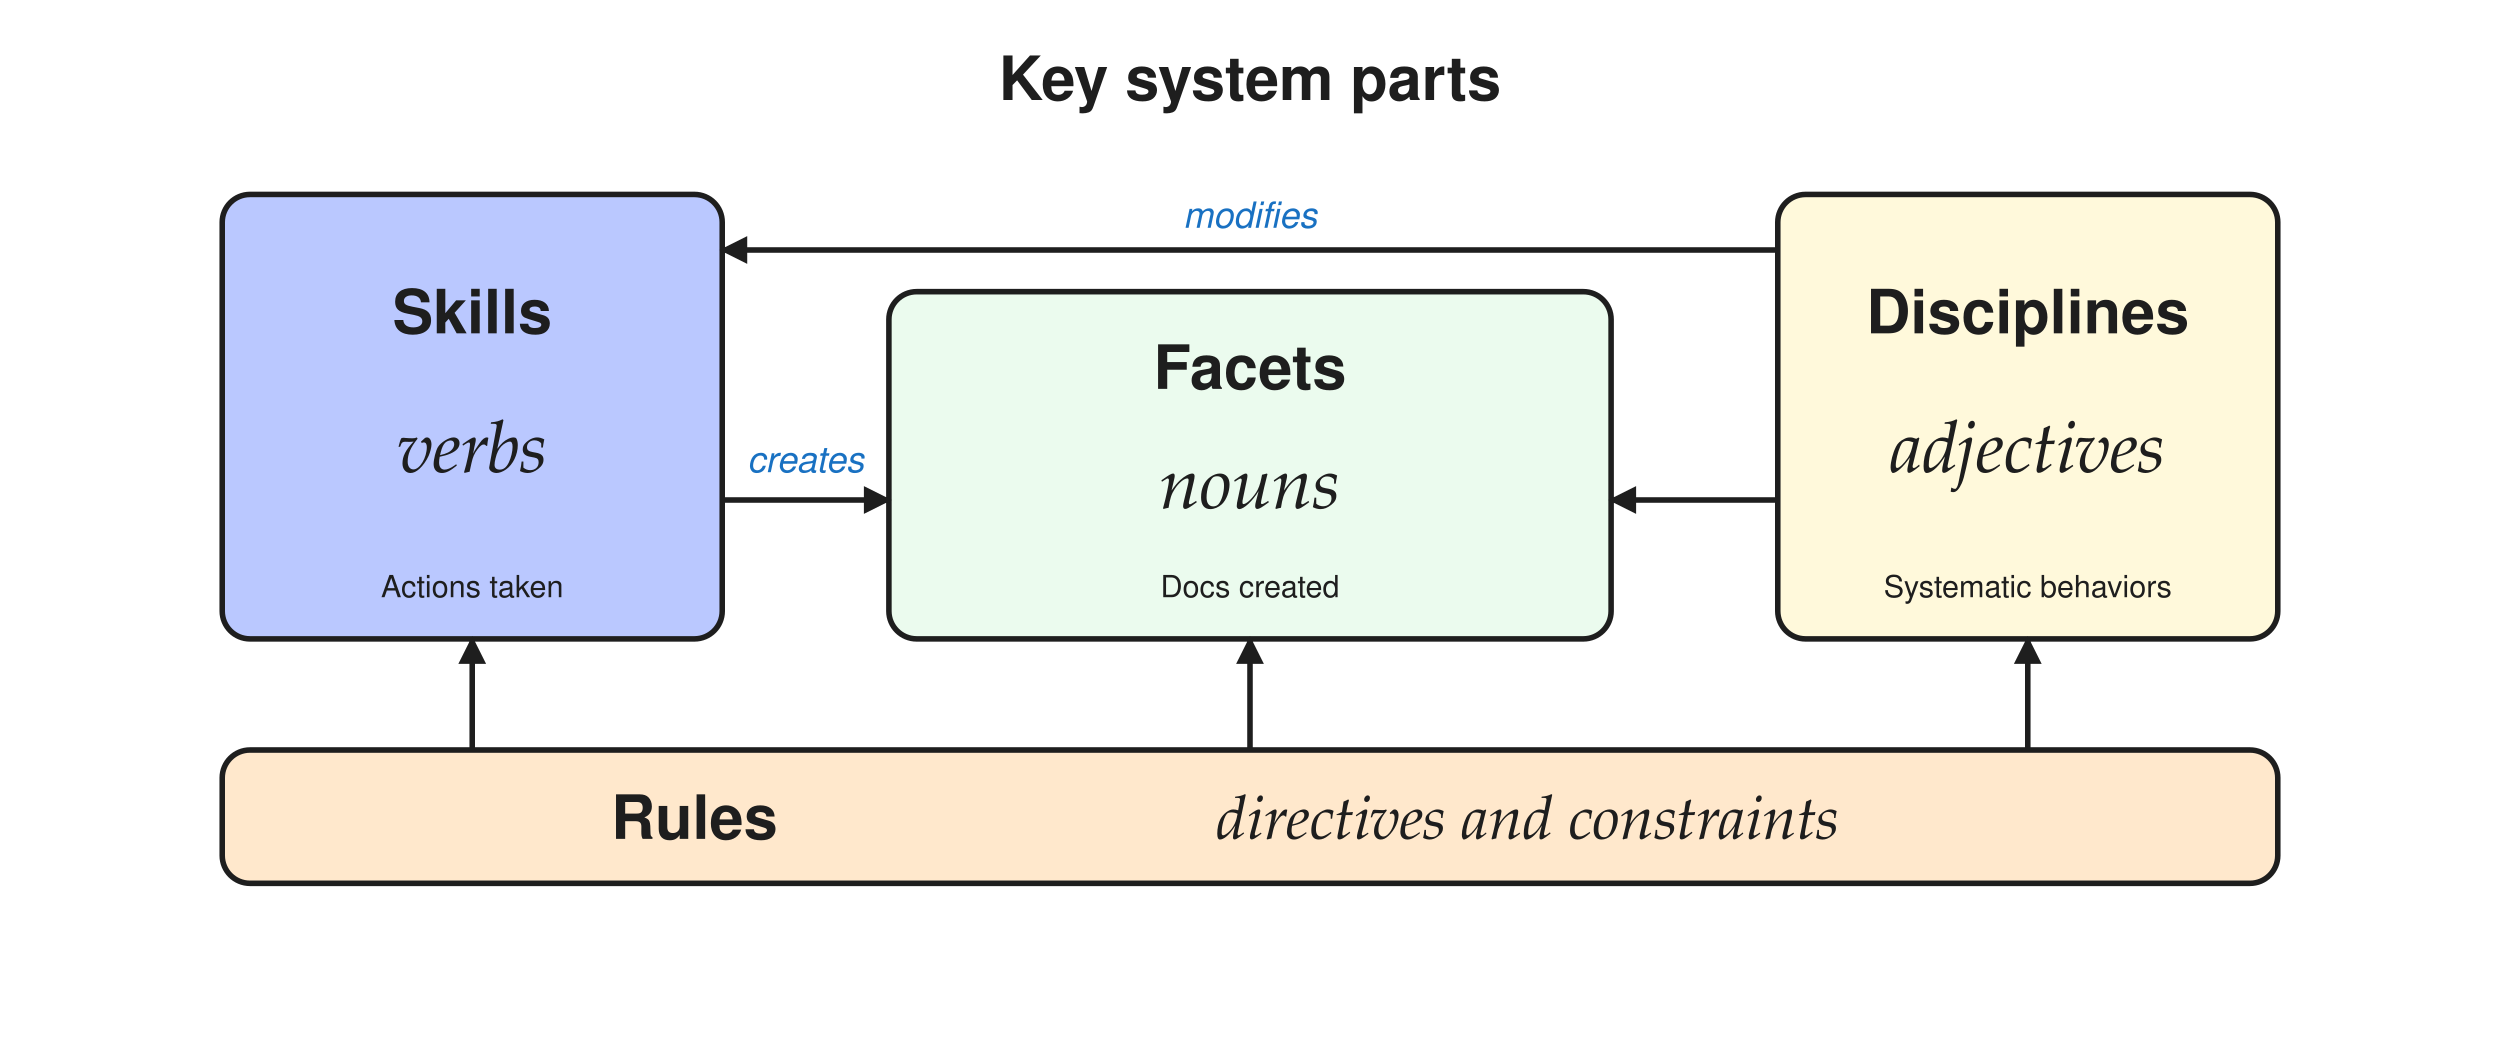
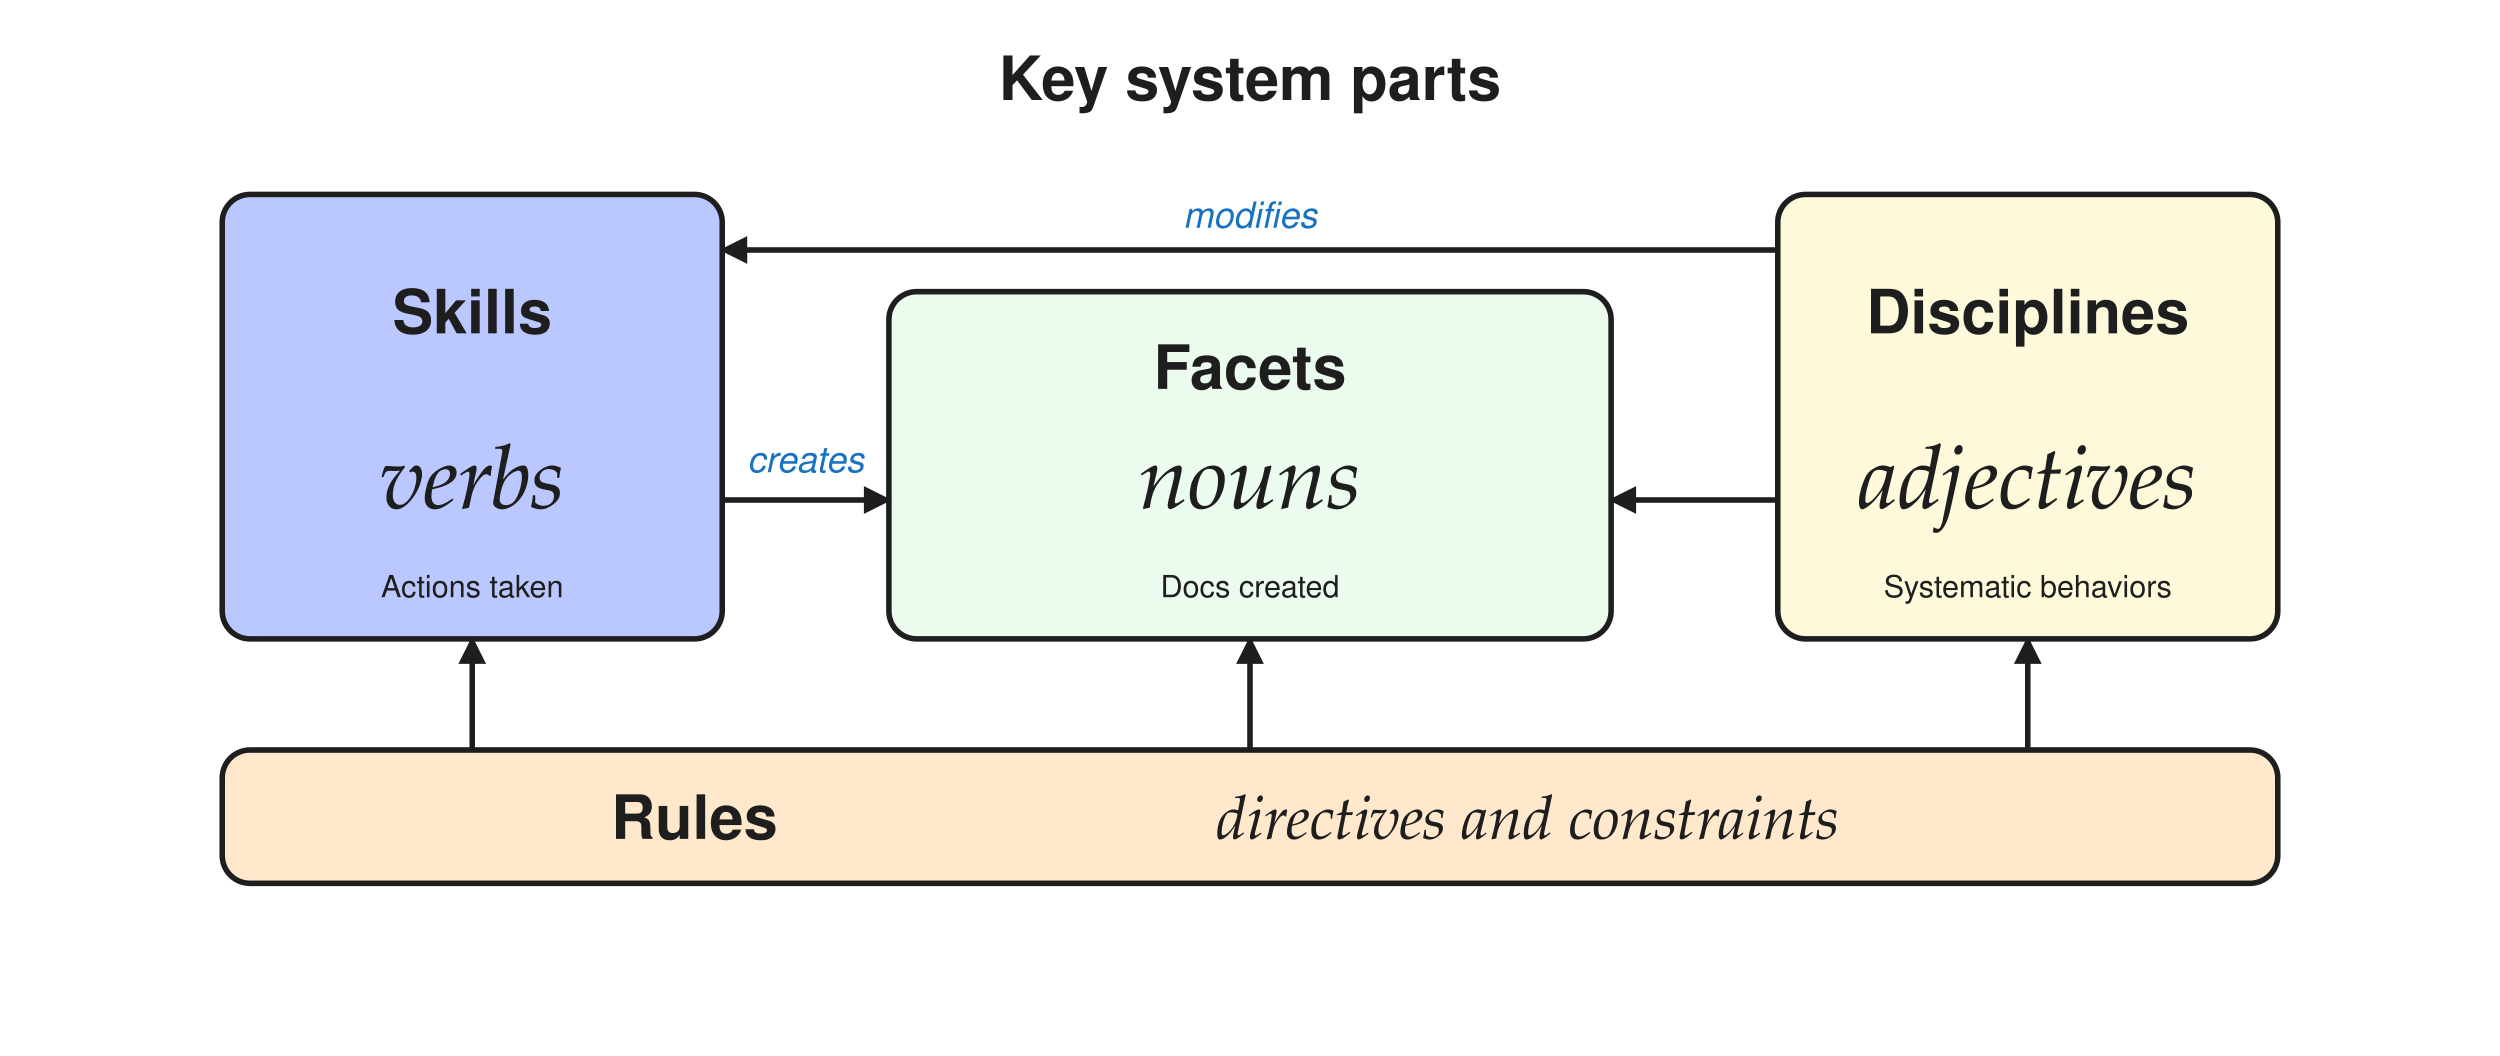
<svg xmlns="http://www.w3.org/2000/svg" viewBox="0 0 900 380" width="900" height="380" style="background:white" font-family="Helvetica, Arial, sans-serif">
  <defs>
    <marker id="arrowhead" viewBox="0 0 10 10" refX="9" refY="5" markerWidth="5" markerHeight="5" orient="auto-start-reverse">
      <polygon points="0,0 10,5 0,10" fill="#1e1e1e" />
    </marker>
  </defs>
  <text id="title" x="450" y="36" font-size="22" font-weight="600" text-anchor="middle" fill="#1e1e1e">Key system parts</text>
  <rect id="skills-box" x="80" y="70" width="180" height="160" rx="10" fill="#bac8ff" stroke="#1e1e1e" stroke-width="2" />
  <text id="skills-title" x="170" y="120" font-size="22" font-weight="600" text-anchor="middle" fill="#1e1e1e">Skills</text>
-   <text id="skills-subtitle" x="170" y="170" font-size="26" font-style="italic" text-anchor="middle" font-family="Palatino, 'Palatino Linotype', Georgia, serif" fill="#1e1e1e">verbs</text>
+   <text id="skills-subtitle" x="170" y="183" font-size="32" font-style="italic" text-anchor="middle" font-family="Palatino, 'Palatino Linotype', Georgia, serif" fill="#1e1e1e">verbs</text>
  <text id="skills-small" x="170" y="215" font-size="11" text-anchor="middle" fill="#1e1e1e">Actions taken</text>
  <rect id="facets-box" x="320" y="105" width="260" height="125" rx="10" fill="#ebfbee" stroke="#1e1e1e" stroke-width="2" />
  <text id="facets-title" x="450" y="140" font-size="22" font-weight="600" text-anchor="middle" fill="#1e1e1e">Facets</text>
-   <text id="facets-subtitle" x="450" y="183" font-size="26" font-style="italic" text-anchor="middle" font-family="Palatino, 'Palatino Linotype', Georgia, serif" fill="#1e1e1e">nouns</text>
+   <text id="facets-subtitle" x="450" y="183" font-size="32" font-style="italic" text-anchor="middle" font-family="Palatino, 'Palatino Linotype', Georgia, serif" fill="#1e1e1e">nouns</text>
  <text id="facets-small" x="450" y="215" font-size="11" text-anchor="middle" fill="#1e1e1e">Docs created</text>
  <rect id="disciplines-box" x="640" y="70" width="180" height="160" rx="10" fill="#fff9db" stroke="#1e1e1e" stroke-width="2" />
  <text id="disciplines-title" x="730" y="120" font-size="22" font-weight="600" text-anchor="middle" fill="#1e1e1e">Disciplines</text>
-   <text id="disciplines-subtitle" x="730" y="170" font-size="26" font-style="italic" text-anchor="middle" font-family="Palatino, 'Palatino Linotype', Georgia, serif" fill="#1e1e1e">adjectives</text>
+   <text id="disciplines-subtitle" x="730" y="183" font-size="32" font-style="italic" text-anchor="middle" font-family="Palatino, 'Palatino Linotype', Georgia, serif" fill="#1e1e1e">adjectives</text>
  <text id="disciplines-small" x="730" y="215" font-size="11" text-anchor="middle" fill="#1e1e1e">Systematic behaviors</text>
  <rect id="rules-box" x="80" y="270" width="740" height="48" rx="10" fill="#ffe8cc" stroke="#1e1e1e" stroke-width="2" />
  <text id="rules-title" x="220" y="302" font-size="22" font-weight="600" text-anchor="start" fill="#1e1e1e">Rules</text>
  <text id="rules-subtitle" x="550" y="302" font-size="22" font-style="italic" text-anchor="middle" font-family="Palatino, 'Palatino Linotype', Georgia, serif" fill="#1e1e1e">directives and constraints</text>
  <line id="arrow-skills-facets" x1="260" y1="180" x2="320" y2="180" stroke="#1e1e1e" stroke-width="2" marker-end="url(#arrowhead)" />
  <text id="label-creates" x="290" y="170" font-size="13" font-style="italic" text-anchor="middle" fill="#1971c2">creates</text>
  <line id="arrow-disc-skills" x1="640" y1="90" x2="260" y2="90" stroke="#1e1e1e" stroke-width="2" marker-end="url(#arrowhead)" />
  <text id="label-modifies" x="450" y="82" font-size="13" font-style="italic" text-anchor="middle" fill="#1971c2">modifies</text>
  <line id="arrow-disc-facets" x1="640" y1="180" x2="580" y2="180" stroke="#1e1e1e" stroke-width="2" marker-end="url(#arrowhead)" />
  <line id="arrow-rules-skills" x1="170" y1="270" x2="170" y2="230" stroke="#1e1e1e" stroke-width="2" marker-end="url(#arrowhead)" />
  <line id="arrow-rules-facets" x1="450" y1="270" x2="450" y2="230" stroke="#1e1e1e" stroke-width="2" marker-end="url(#arrowhead)" />
  <line id="arrow-rules-disc" x1="730" y1="270" x2="730" y2="230" stroke="#1e1e1e" stroke-width="2" marker-end="url(#arrowhead)" />
</svg>
